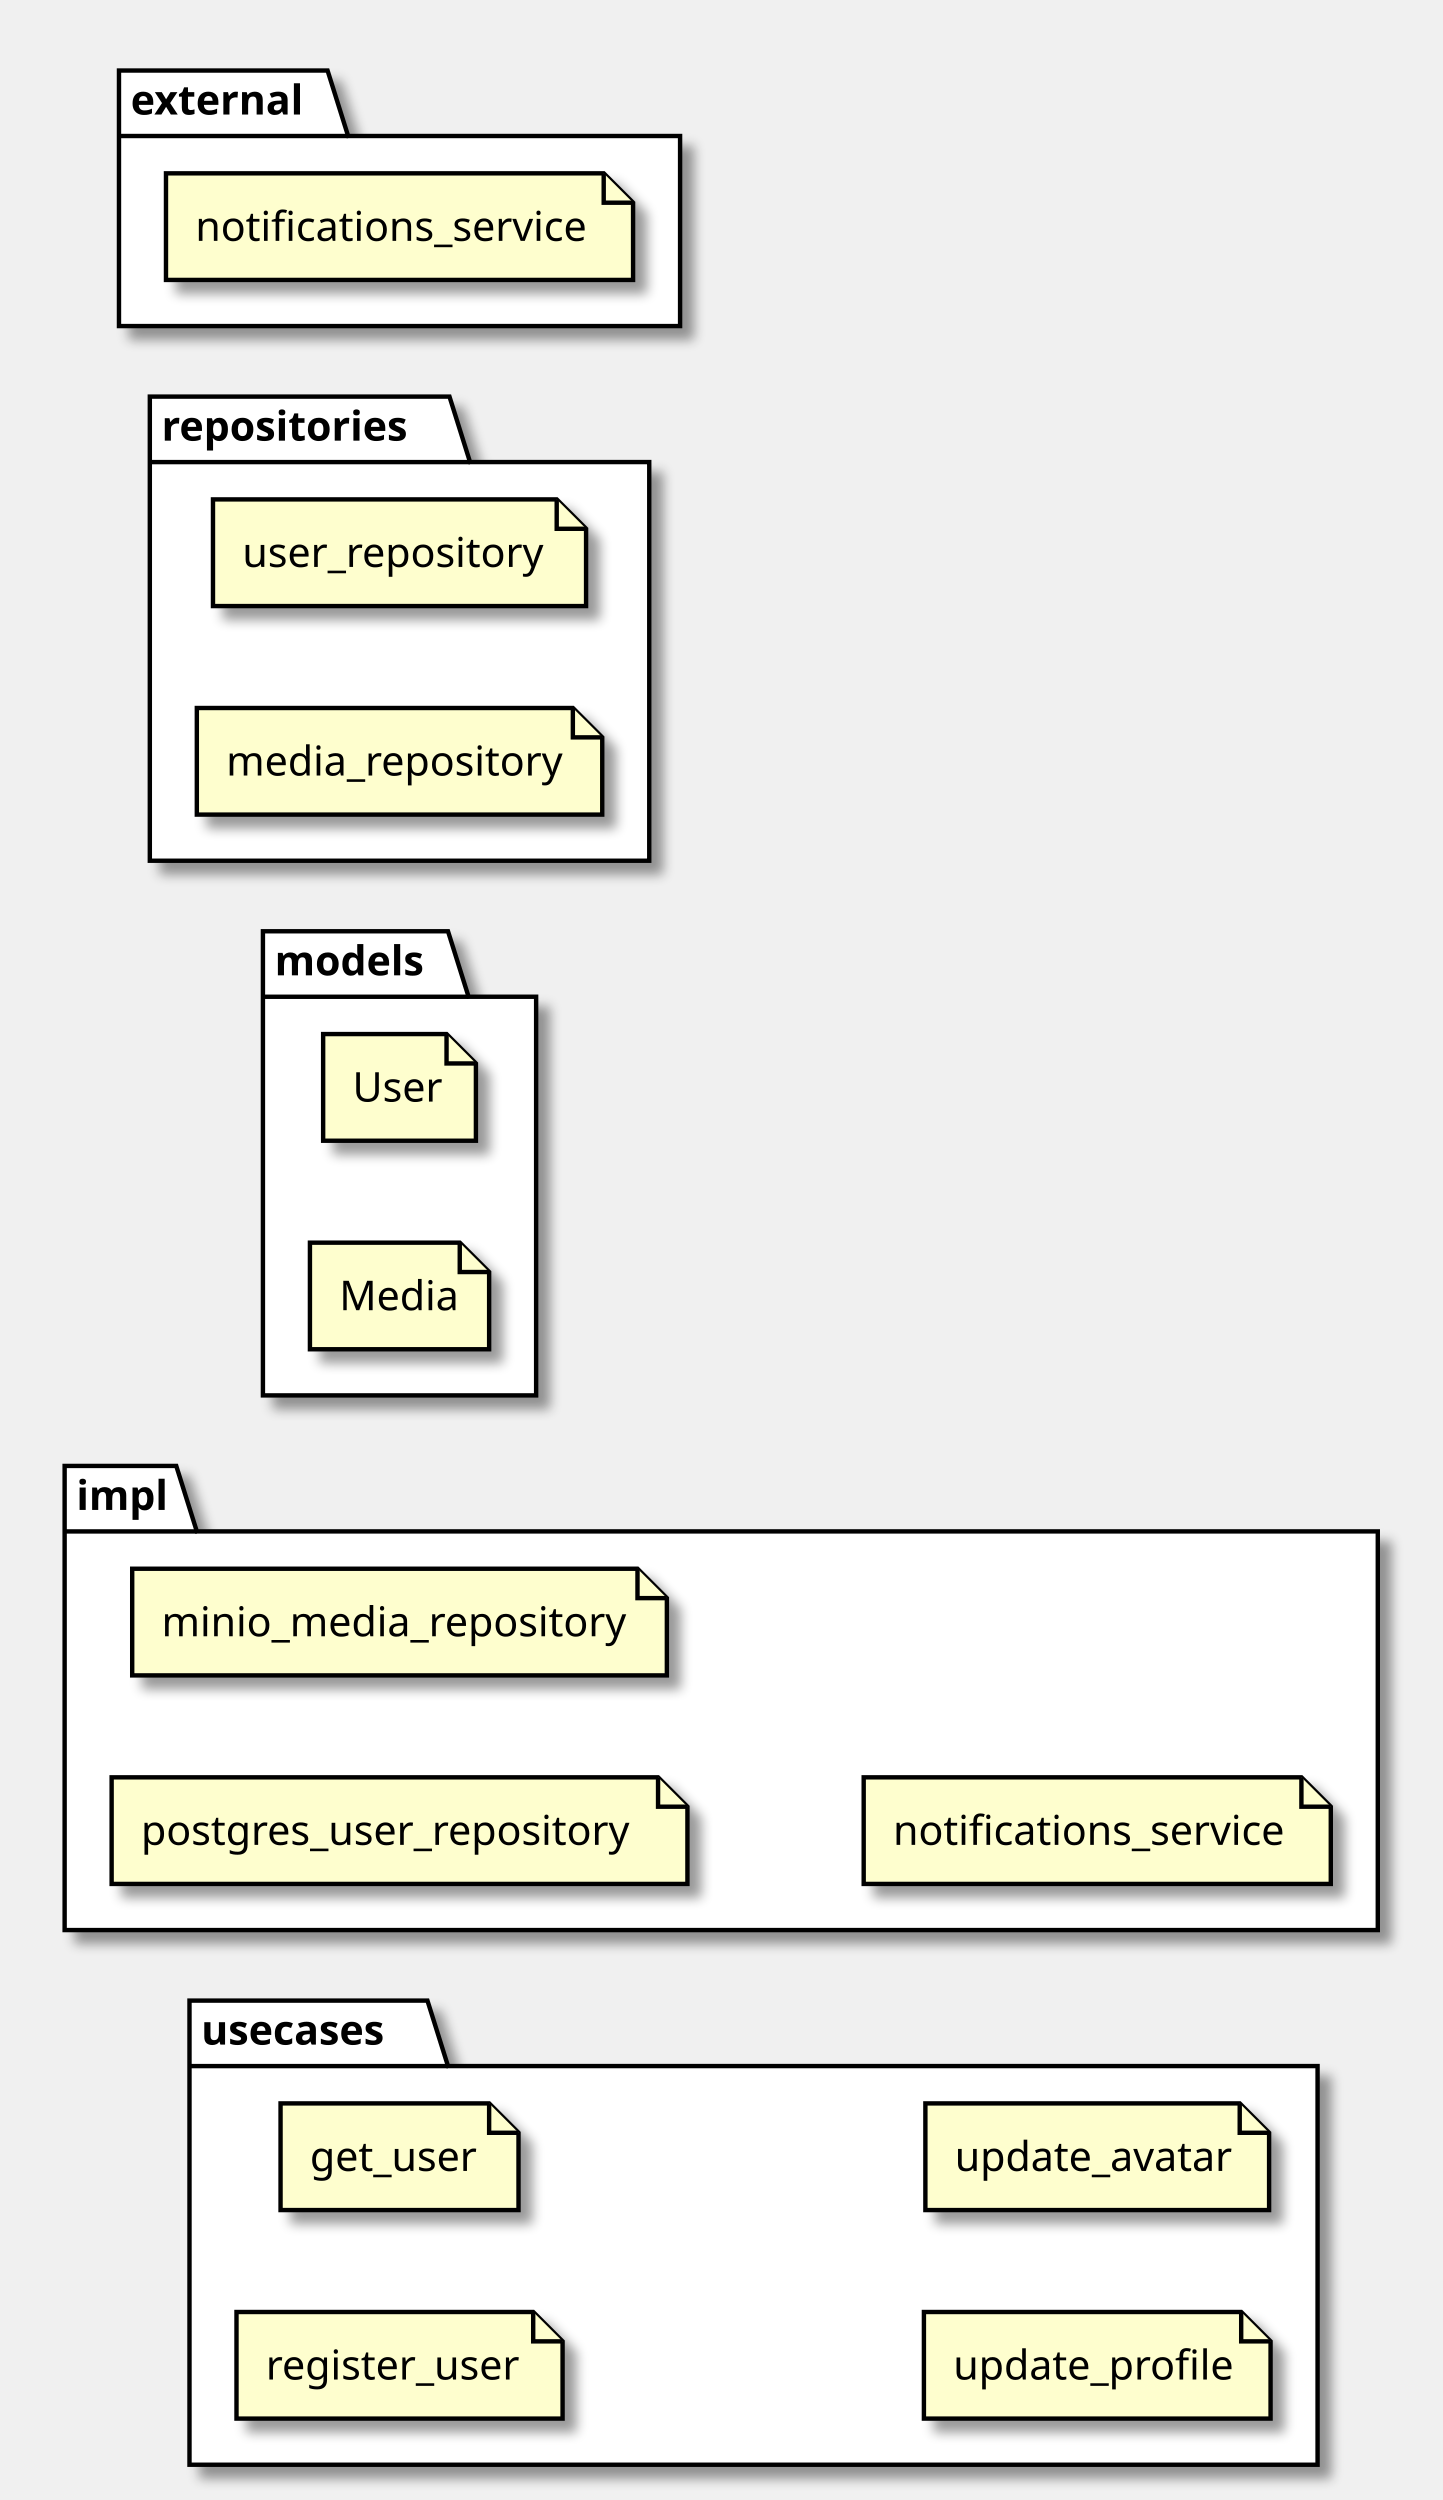
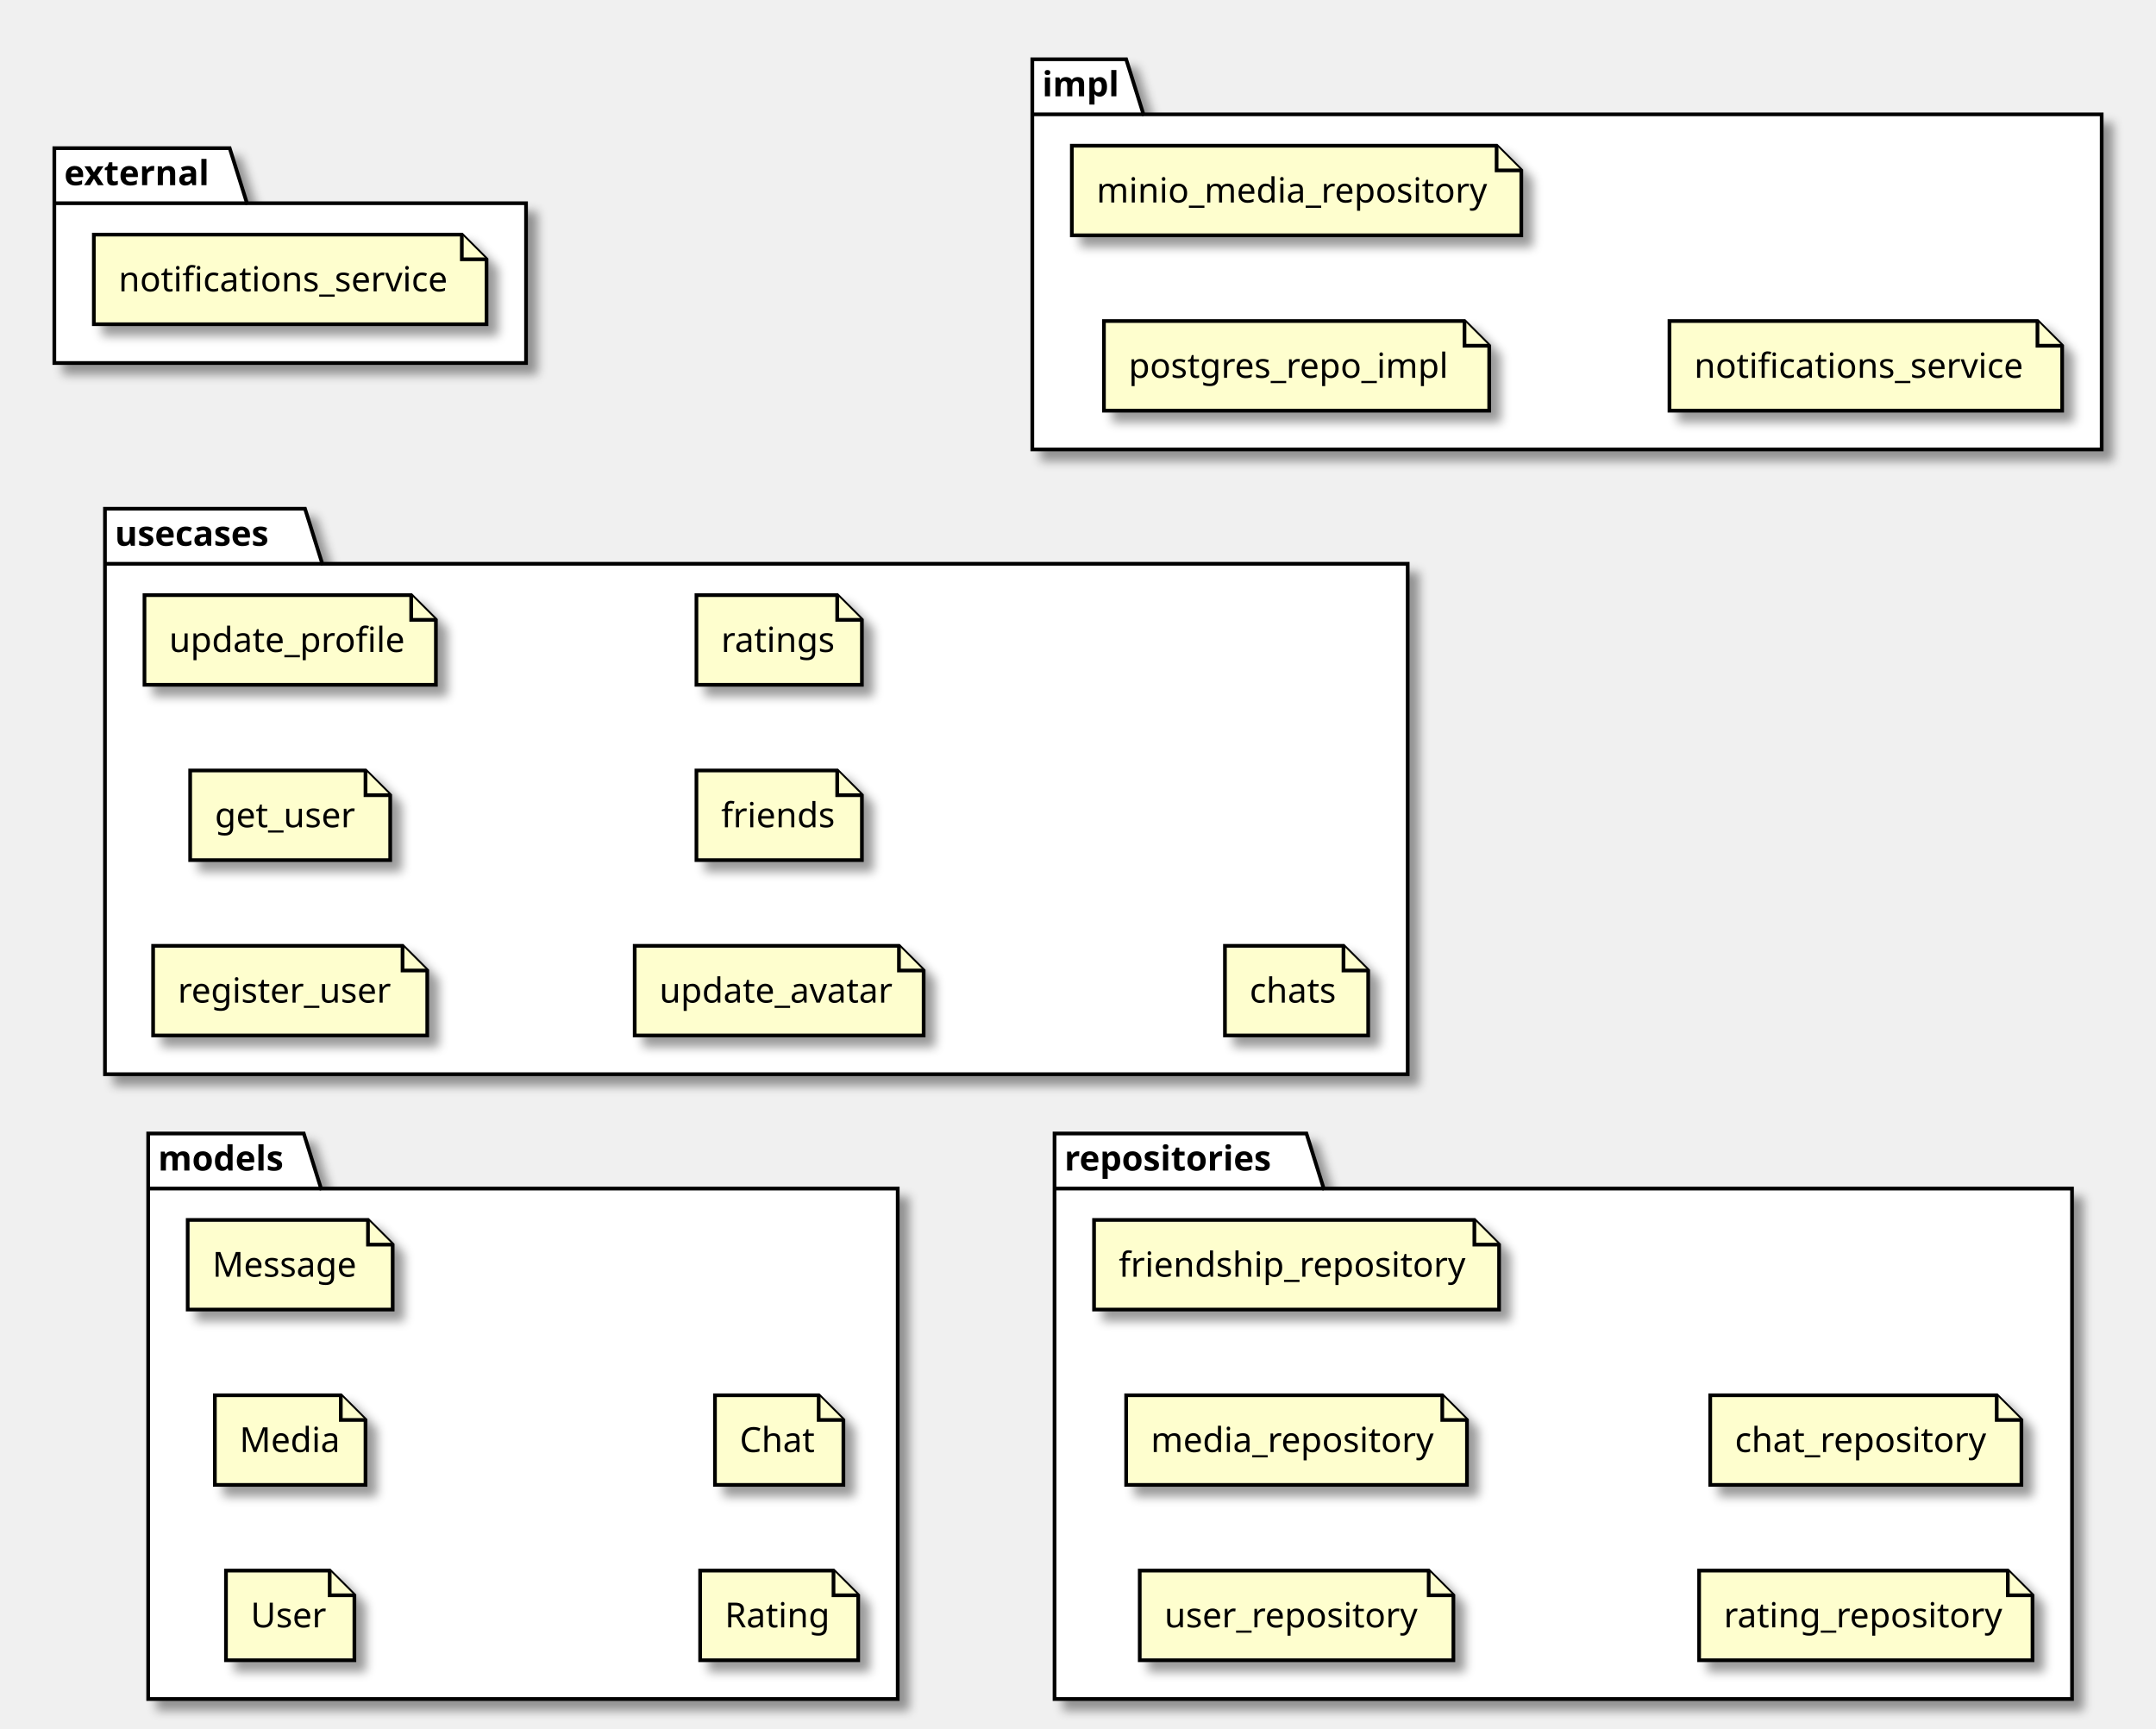
- <svg xmlns="http://www.w3.org/2000/svg" contentScriptType="application/ecmascript" contentStyleType="text/css" height="851px" preserveAspectRatio="none" style="width:491px;height:851px;" version="1.1" viewBox="0 0 491 851" width="491px" zoomAndPan="magnify">
+ <svg xmlns="http://www.w3.org/2000/svg" contentScriptType="application/ecmascript" contentStyleType="text/css" height="700px" preserveAspectRatio="none" style="width:873px;height:700px;" version="1.1" viewBox="0 0 873 700" width="873px" zoomAndPan="magnify">
  <defs>
-     <filter height="300%" id="fkbafhodqccvj" width="300%" x="-1" y="-1">
+     <filter height="300%" id="f7s32ct8dcf9n" width="300%" x="-1" y="-1">
      <feGaussianBlur result="blurOut" stdDeviation="2.0" />
      <feColorMatrix in="blurOut" result="blurOut2" type="matrix" values="0 0 0 0 0 0 0 0 0 0 0 0 0 0 0 0 0 0 .4 0" />
      <feOffset dx="4.0" dy="4.0" in="blurOut2" result="blurOut3" />
      <feBlend in="SourceGraphic" in2="blurOut3" mode="normal" />
    </filter>
  </defs>
  <g>
-     <polygon fill="#FFFFFF" filter="url(#fkbafhodqccvj)" points="89.5,317,152.5,317,159.5,339.297,182.5,339.297,182.5,475,89.5,475,89.5,317" style="stroke: #000000; stroke-width: 1.5;" />
-     <line style="stroke: #000000; stroke-width: 1.5;" x1="89.5" x2="159.5" y1="339.297" y2="339.297" />
-     <text fill="#000000" font-family="sans-serif" font-size="14" font-weight="bold" lengthAdjust="spacingAndGlyphs" textLength="57" x="93.5" y="331.995">models</text>
-     <polygon fill="#FFFFFF" filter="url(#fkbafhodqccvj)" points="64.5,681,145.5,681,152.5,703.297,448.5,703.297,448.5,839,64.5,839,64.5,681" style="stroke: #000000; stroke-width: 1.5;" />
-     <line style="stroke: #000000; stroke-width: 1.5;" x1="64.5" x2="152.5" y1="703.297" y2="703.297" />
-     <text fill="#000000" font-family="sans-serif" font-size="14" font-weight="bold" lengthAdjust="spacingAndGlyphs" textLength="75" x="68.5" y="695.995">usecases</text>
-     <polygon fill="#FFFFFF" filter="url(#fkbafhodqccvj)" points="51,135,153,135,160,157.297,221,157.297,221,293,51,293,51,135" style="stroke: #000000; stroke-width: 1.5;" />
-     <line style="stroke: #000000; stroke-width: 1.5;" x1="51" x2="160" y1="157.297" y2="157.297" />
-     <text fill="#000000" font-family="sans-serif" font-size="14" font-weight="bold" lengthAdjust="spacingAndGlyphs" textLength="96" x="55" y="149.995">repositories</text>
-     <polygon fill="#FFFFFF" filter="url(#fkbafhodqccvj)" points="40.5,24,111.5,24,118.5,46.297,231.5,46.297,231.5,111,40.5,111,40.5,24" style="stroke: #000000; stroke-width: 1.5;" />
-     <line style="stroke: #000000; stroke-width: 1.5;" x1="40.5" x2="118.5" y1="46.297" y2="46.297" />
-     <text fill="#000000" font-family="sans-serif" font-size="14" font-weight="bold" lengthAdjust="spacingAndGlyphs" textLength="65" x="44.5" y="38.995">external</text>
-     <polygon fill="#FFFFFF" filter="url(#fkbafhodqccvj)" points="22,499,60,499,67,521.297,469,521.297,469,657,22,657,22,499" style="stroke: #000000; stroke-width: 1.5;" />
-     <line style="stroke: #000000; stroke-width: 1.5;" x1="22" x2="67" y1="521.297" y2="521.297" />
-     <text fill="#000000" font-family="sans-serif" font-size="14" font-weight="bold" lengthAdjust="spacingAndGlyphs" textLength="32" x="26" y="513.995">impl</text>
-     <polygon fill="#FEFECE" filter="url(#fkbafhodqccvj)" points="110,352,110,388.297,162,388.297,162,362,152,352,110,352" style="stroke: #000000; stroke-width: 1.5;" />
-     <path d="M152,352 L152,362 L162,362 " fill="#FEFECE" style="stroke: #000000; stroke-width: 1.5;" />
-     <text fill="#000000" font-family="sans-serif" font-size="14" lengthAdjust="spacingAndGlyphs" textLength="32" x="120" y="374.995">User</text>
-     <polygon fill="#FEFECE" filter="url(#fkbafhodqccvj)" points="105.5,423,105.5,459.297,166.5,459.297,166.5,433,156.5,423,105.5,423" style="stroke: #000000; stroke-width: 1.5;" />
-     <path d="M156.5,423 L156.5,433 L166.5,433 " fill="#FEFECE" style="stroke: #000000; stroke-width: 1.5;" />
-     <text fill="#000000" font-family="sans-serif" font-size="14" lengthAdjust="spacingAndGlyphs" textLength="41" x="115.5" y="445.995">Media</text>
-     <polygon fill="#FEFECE" filter="url(#fkbafhodqccvj)" points="80.5,787,80.5,823.297,191.5,823.297,191.5,797,181.5,787,80.5,787" style="stroke: #000000; stroke-width: 1.5;" />
-     <path d="M181.5,787 L181.5,797 L191.5,797 " fill="#FEFECE" style="stroke: #000000; stroke-width: 1.5;" />
-     <text fill="#000000" font-family="sans-serif" font-size="14" lengthAdjust="spacingAndGlyphs" textLength="91" x="90.5" y="809.995">register_user</text>
-     <polygon fill="#FEFECE" filter="url(#fkbafhodqccvj)" points="95.5,716,95.5,752.297,176.5,752.297,176.5,726,166.5,716,95.5,716" style="stroke: #000000; stroke-width: 1.5;" />
-     <path d="M166.5,716 L166.5,726 L176.5,726 " fill="#FEFECE" style="stroke: #000000; stroke-width: 1.5;" />
-     <text fill="#000000" font-family="sans-serif" font-size="14" lengthAdjust="spacingAndGlyphs" textLength="61" x="105.5" y="738.995">get_user</text>
-     <polygon fill="#FEFECE" filter="url(#fkbafhodqccvj)" points="314.5,787,314.5,823.297,432.5,823.297,432.5,797,422.5,787,314.5,787" style="stroke: #000000; stroke-width: 1.5;" />
-     <path d="M422.5,787 L422.5,797 L432.5,797 " fill="#FEFECE" style="stroke: #000000; stroke-width: 1.5;" />
-     <text fill="#000000" font-family="sans-serif" font-size="14" lengthAdjust="spacingAndGlyphs" textLength="98" x="324.5" y="809.995">update_profile</text>
-     <polygon fill="#FEFECE" filter="url(#fkbafhodqccvj)" points="315,716,315,752.297,432,752.297,432,726,422,716,315,716" style="stroke: #000000; stroke-width: 1.5;" />
-     <path d="M422,716 L422,726 L432,726 " fill="#FEFECE" style="stroke: #000000; stroke-width: 1.5;" />
-     <text fill="#000000" font-family="sans-serif" font-size="14" lengthAdjust="spacingAndGlyphs" textLength="97" x="325" y="738.995">update_avatar</text>
-     <polygon fill="#FEFECE" filter="url(#fkbafhodqccvj)" points="72.5,170,72.5,206.297,199.5,206.297,199.5,180,189.5,170,72.5,170" style="stroke: #000000; stroke-width: 1.5;" />
-     <path d="M189.5,170 L189.5,180 L199.5,180 " fill="#FEFECE" style="stroke: #000000; stroke-width: 1.5;" />
-     <text fill="#000000" font-family="sans-serif" font-size="14" lengthAdjust="spacingAndGlyphs" textLength="107" x="82.5" y="192.995">user_repository</text>
-     <polygon fill="#FEFECE" filter="url(#fkbafhodqccvj)" points="67,241,67,277.297,205,277.297,205,251,195,241,67,241" style="stroke: #000000; stroke-width: 1.5;" />
-     <path d="M195,241 L195,251 L205,251 " fill="#FEFECE" style="stroke: #000000; stroke-width: 1.5;" />
-     <text fill="#000000" font-family="sans-serif" font-size="14" lengthAdjust="spacingAndGlyphs" textLength="118" x="77" y="263.995">media_repository</text>
-     <polygon fill="#FEFECE" filter="url(#fkbafhodqccvj)" points="56.5,59,56.5,95.297,215.5,95.297,215.5,69,205.5,59,56.5,59" style="stroke: #000000; stroke-width: 1.5;" />
-     <path d="M205.5,59 L205.5,69 L215.5,69 " fill="#FEFECE" style="stroke: #000000; stroke-width: 1.5;" />
-     <text fill="#000000" font-family="sans-serif" font-size="14" lengthAdjust="spacingAndGlyphs" textLength="139" x="66.5" y="81.995">notifications_service</text>
-     <polygon fill="#FEFECE" filter="url(#fkbafhodqccvj)" points="38,605,38,641.297,234,641.297,234,615,224,605,38,605" style="stroke: #000000; stroke-width: 1.5;" />
-     <path d="M224,605 L224,615 L234,615 " fill="#FEFECE" style="stroke: #000000; stroke-width: 1.5;" />
-     <text fill="#000000" font-family="sans-serif" font-size="14" lengthAdjust="spacingAndGlyphs" textLength="176" x="48" y="627.995">postgres_user_repository</text>
-     <polygon fill="#FEFECE" filter="url(#fkbafhodqccvj)" points="45,534,45,570.297,227,570.297,227,544,217,534,45,534" style="stroke: #000000; stroke-width: 1.5;" />
-     <path d="M217,534 L217,544 L227,544 " fill="#FEFECE" style="stroke: #000000; stroke-width: 1.5;" />
-     <text fill="#000000" font-family="sans-serif" font-size="14" lengthAdjust="spacingAndGlyphs" textLength="162" x="55" y="556.995">minio_media_repository</text>
-     <polygon fill="#FEFECE" filter="url(#fkbafhodqccvj)" points="294,605,294,641.297,453,641.297,453,615,443,605,294,605" style="stroke: #000000; stroke-width: 1.5;" />
-     <path d="M443,605 L443,615 L453,615 " fill="#FEFECE" style="stroke: #000000; stroke-width: 1.5;" />
-     <text fill="#000000" font-family="sans-serif" font-size="14" lengthAdjust="spacingAndGlyphs" textLength="139" x="304" y="627.995">notifications_service</text>
+     <polygon fill="#FFFFFF" filter="url(#f7s32ct8dcf9n)" points="60,459,123,459,130,481.297,363.5,481.297,363.5,688,60,688,60,459" style="stroke: #000000; stroke-width: 1.5;" />
+     <line style="stroke: #000000; stroke-width: 1.5;" x1="60" x2="130" y1="481.297" y2="481.297" />
+     <text fill="#000000" font-family="sans-serif" font-size="14" font-weight="bold" lengthAdjust="spacingAndGlyphs" textLength="57" x="64" y="473.995">models</text>
+     <polygon fill="#FFFFFF" filter="url(#f7s32ct8dcf9n)" points="42.5,206,123.5,206,130.5,228.297,570,228.297,570,435,42.5,435,42.5,206" style="stroke: #000000; stroke-width: 1.5;" />
+     <line style="stroke: #000000; stroke-width: 1.5;" x1="42.5" x2="130.5" y1="228.297" y2="228.297" />
+     <text fill="#000000" font-family="sans-serif" font-size="14" font-weight="bold" lengthAdjust="spacingAndGlyphs" textLength="75" x="46.5" y="220.995">usecases</text>
+     <polygon fill="#FFFFFF" filter="url(#f7s32ct8dcf9n)" points="427,459,529,459,536,481.297,839,481.297,839,688,427,688,427,459" style="stroke: #000000; stroke-width: 1.5;" />
+     <line style="stroke: #000000; stroke-width: 1.5;" x1="427" x2="536" y1="481.297" y2="481.297" />
+     <text fill="#000000" font-family="sans-serif" font-size="14" font-weight="bold" lengthAdjust="spacingAndGlyphs" textLength="96" x="431" y="473.995">repositories</text>
+     <polygon fill="#FFFFFF" filter="url(#f7s32ct8dcf9n)" points="22,60,93,60,100,82.297,213,82.297,213,147,22,147,22,60" style="stroke: #000000; stroke-width: 1.5;" />
+     <line style="stroke: #000000; stroke-width: 1.5;" x1="22" x2="100" y1="82.297" y2="82.297" />
+     <text fill="#000000" font-family="sans-serif" font-size="14" font-weight="bold" lengthAdjust="spacingAndGlyphs" textLength="65" x="26" y="74.995">external</text>
+     <polygon fill="#FFFFFF" filter="url(#f7s32ct8dcf9n)" points="418,24,456,24,463,46.297,851,46.297,851,182,418,182,418,24" style="stroke: #000000; stroke-width: 1.5;" />
+     <line style="stroke: #000000; stroke-width: 1.5;" x1="418" x2="463" y1="46.297" y2="46.297" />
+     <text fill="#000000" font-family="sans-serif" font-size="14" font-weight="bold" lengthAdjust="spacingAndGlyphs" textLength="32" x="422" y="38.995">impl</text>
+     <polygon fill="#FEFECE" filter="url(#f7s32ct8dcf9n)" points="91.5,636,91.5,672.297,143.5,672.297,143.5,646,133.5,636,91.5,636" style="stroke: #000000; stroke-width: 1.5;" />
+     <path d="M133.5,636 L133.5,646 L143.5,646 " fill="#FEFECE" style="stroke: #000000; stroke-width: 1.5;" />
+     <text fill="#000000" font-family="sans-serif" font-size="14" lengthAdjust="spacingAndGlyphs" textLength="32" x="101.5" y="658.995">User</text>
+     <polygon fill="#FEFECE" filter="url(#f7s32ct8dcf9n)" points="87,565,87,601.297,148,601.297,148,575,138,565,87,565" style="stroke: #000000; stroke-width: 1.5;" />
+     <path d="M138,565 L138,575 L148,575 " fill="#FEFECE" style="stroke: #000000; stroke-width: 1.5;" />
+     <text fill="#000000" font-family="sans-serif" font-size="14" lengthAdjust="spacingAndGlyphs" textLength="41" x="97" y="587.995">Media</text>
+     <polygon fill="#FEFECE" filter="url(#f7s32ct8dcf9n)" points="76,494,76,530.297,159,530.297,159,504,149,494,76,494" style="stroke: #000000; stroke-width: 1.5;" />
+     <path d="M149,494 L149,504 L159,504 " fill="#FEFECE" style="stroke: #000000; stroke-width: 1.5;" />
+     <text fill="#000000" font-family="sans-serif" font-size="14" lengthAdjust="spacingAndGlyphs" textLength="63" x="86" y="516.995">Message</text>
+     <polygon fill="#FEFECE" filter="url(#f7s32ct8dcf9n)" points="283.5,636,283.5,672.297,347.5,672.297,347.5,646,337.5,636,283.5,636" style="stroke: #000000; stroke-width: 1.5;" />
+     <path d="M337.5,636 L337.5,646 L347.5,646 " fill="#FEFECE" style="stroke: #000000; stroke-width: 1.5;" />
+     <text fill="#000000" font-family="sans-serif" font-size="14" lengthAdjust="spacingAndGlyphs" textLength="44" x="293.5" y="658.995">Rating</text>
+     <polygon fill="#FEFECE" filter="url(#f7s32ct8dcf9n)" points="289.5,565,289.5,601.297,341.5,601.297,341.5,575,331.5,565,289.5,565" style="stroke: #000000; stroke-width: 1.5;" />
+     <path d="M331.5,565 L331.5,575 L341.5,575 " fill="#FEFECE" style="stroke: #000000; stroke-width: 1.5;" />
+     <text fill="#000000" font-family="sans-serif" font-size="14" lengthAdjust="spacingAndGlyphs" textLength="32" x="299.5" y="587.995">Chat</text>
+     <polygon fill="#FEFECE" filter="url(#f7s32ct8dcf9n)" points="62,383,62,419.297,173,419.297,173,393,163,383,62,383" style="stroke: #000000; stroke-width: 1.5;" />
+     <path d="M163,383 L163,393 L173,393 " fill="#FEFECE" style="stroke: #000000; stroke-width: 1.5;" />
+     <text fill="#000000" font-family="sans-serif" font-size="14" lengthAdjust="spacingAndGlyphs" textLength="91" x="72" y="405.995">register_user</text>
+     <polygon fill="#FEFECE" filter="url(#f7s32ct8dcf9n)" points="77,312,77,348.297,158,348.297,158,322,148,312,77,312" style="stroke: #000000; stroke-width: 1.5;" />
+     <path d="M148,312 L148,322 L158,322 " fill="#FEFECE" style="stroke: #000000; stroke-width: 1.5;" />
+     <text fill="#000000" font-family="sans-serif" font-size="14" lengthAdjust="spacingAndGlyphs" textLength="61" x="87" y="334.995">get_user</text>
+     <polygon fill="#FEFECE" filter="url(#f7s32ct8dcf9n)" points="58.5,241,58.5,277.297,176.5,277.297,176.5,251,166.5,241,58.5,241" style="stroke: #000000; stroke-width: 1.5;" />
+     <path d="M166.5,241 L166.5,251 L176.5,251 " fill="#FEFECE" style="stroke: #000000; stroke-width: 1.5;" />
+     <text fill="#000000" font-family="sans-serif" font-size="14" lengthAdjust="spacingAndGlyphs" textLength="98" x="68.5" y="263.995">update_profile</text>
+     <polygon fill="#FEFECE" filter="url(#f7s32ct8dcf9n)" points="257,383,257,419.297,374,419.297,374,393,364,383,257,383" style="stroke: #000000; stroke-width: 1.5;" />
+     <path d="M364,383 L364,393 L374,393 " fill="#FEFECE" style="stroke: #000000; stroke-width: 1.5;" />
+     <text fill="#000000" font-family="sans-serif" font-size="14" lengthAdjust="spacingAndGlyphs" textLength="97" x="267" y="405.995">update_avatar</text>
+     <polygon fill="#FEFECE" filter="url(#f7s32ct8dcf9n)" points="282,312,282,348.297,349,348.297,349,322,339,312,282,312" style="stroke: #000000; stroke-width: 1.5;" />
+     <path d="M339,312 L339,322 L349,322 " fill="#FEFECE" style="stroke: #000000; stroke-width: 1.5;" />
+     <text fill="#000000" font-family="sans-serif" font-size="14" lengthAdjust="spacingAndGlyphs" textLength="47" x="292" y="334.995">friends</text>
+     <polygon fill="#FEFECE" filter="url(#f7s32ct8dcf9n)" points="282,241,282,277.297,349,277.297,349,251,339,241,282,241" style="stroke: #000000; stroke-width: 1.5;" />
+     <path d="M339,241 L339,251 L349,251 " fill="#FEFECE" style="stroke: #000000; stroke-width: 1.5;" />
+     <text fill="#000000" font-family="sans-serif" font-size="14" lengthAdjust="spacingAndGlyphs" textLength="47" x="292" y="263.995">ratings</text>
+     <polygon fill="#FEFECE" filter="url(#f7s32ct8dcf9n)" points="496,383,496,419.297,554,419.297,554,393,544,383,496,383" style="stroke: #000000; stroke-width: 1.5;" />
+     <path d="M544,383 L544,393 L554,393 " fill="#FEFECE" style="stroke: #000000; stroke-width: 1.5;" />
+     <text fill="#000000" font-family="sans-serif" font-size="14" lengthAdjust="spacingAndGlyphs" textLength="38" x="506" y="405.995">chats</text>
+     <polygon fill="#FEFECE" filter="url(#f7s32ct8dcf9n)" points="461.5,636,461.5,672.297,588.5,672.297,588.5,646,578.5,636,461.5,636" style="stroke: #000000; stroke-width: 1.5;" />
+     <path d="M578.5,636 L578.5,646 L588.5,646 " fill="#FEFECE" style="stroke: #000000; stroke-width: 1.5;" />
+     <text fill="#000000" font-family="sans-serif" font-size="14" lengthAdjust="spacingAndGlyphs" textLength="107" x="471.5" y="658.995">user_repository</text>
+     <polygon fill="#FEFECE" filter="url(#f7s32ct8dcf9n)" points="456,565,456,601.297,594,601.297,594,575,584,565,456,565" style="stroke: #000000; stroke-width: 1.5;" />
+     <path d="M584,565 L584,575 L594,575 " fill="#FEFECE" style="stroke: #000000; stroke-width: 1.5;" />
+     <text fill="#000000" font-family="sans-serif" font-size="14" lengthAdjust="spacingAndGlyphs" textLength="118" x="466" y="587.995">media_repository</text>
+     <polygon fill="#FEFECE" filter="url(#f7s32ct8dcf9n)" points="443,494,443,530.297,607,530.297,607,504,597,494,443,494" style="stroke: #000000; stroke-width: 1.5;" />
+     <path d="M597,494 L597,504 L607,504 " fill="#FEFECE" style="stroke: #000000; stroke-width: 1.5;" />
+     <text fill="#000000" font-family="sans-serif" font-size="14" lengthAdjust="spacingAndGlyphs" textLength="144" x="453" y="516.995">friendship_repository</text>
+     <polygon fill="#FEFECE" filter="url(#f7s32ct8dcf9n)" points="688,636,688,672.297,823,672.297,823,646,813,636,688,636" style="stroke: #000000; stroke-width: 1.5;" />
+     <path d="M813,636 L813,646 L823,646 " fill="#FEFECE" style="stroke: #000000; stroke-width: 1.5;" />
+     <text fill="#000000" font-family="sans-serif" font-size="14" lengthAdjust="spacingAndGlyphs" textLength="115" x="698" y="658.995">rating_repository</text>
+     <polygon fill="#FEFECE" filter="url(#f7s32ct8dcf9n)" points="692.5,565,692.5,601.297,818.5,601.297,818.5,575,808.5,565,692.5,565" style="stroke: #000000; stroke-width: 1.5;" />
+     <path d="M808.5,565 L808.5,575 L818.5,575 " fill="#FEFECE" style="stroke: #000000; stroke-width: 1.5;" />
+     <text fill="#000000" font-family="sans-serif" font-size="14" lengthAdjust="spacingAndGlyphs" textLength="106" x="702.5" y="587.995">chat_repository</text>
+     <polygon fill="#FEFECE" filter="url(#f7s32ct8dcf9n)" points="38,95,38,131.297,197,131.297,197,105,187,95,38,95" style="stroke: #000000; stroke-width: 1.5;" />
+     <path d="M187,95 L187,105 L197,105 " fill="#FEFECE" style="stroke: #000000; stroke-width: 1.5;" />
+     <text fill="#000000" font-family="sans-serif" font-size="14" lengthAdjust="spacingAndGlyphs" textLength="139" x="48" y="117.995">notifications_service</text>
+     <polygon fill="#FEFECE" filter="url(#f7s32ct8dcf9n)" points="447,130,447,166.297,603,166.297,603,140,593,130,447,130" style="stroke: #000000; stroke-width: 1.5;" />
+     <path d="M593,130 L593,140 L603,140 " fill="#FEFECE" style="stroke: #000000; stroke-width: 1.5;" />
+     <text fill="#000000" font-family="sans-serif" font-size="14" lengthAdjust="spacingAndGlyphs" textLength="136" x="457" y="152.995">postgres_repo_impl</text>
+     <polygon fill="#FEFECE" filter="url(#f7s32ct8dcf9n)" points="434,59,434,95.297,616,95.297,616,69,606,59,434,59" style="stroke: #000000; stroke-width: 1.5;" />
+     <path d="M606,59 L606,69 L616,69 " fill="#FEFECE" style="stroke: #000000; stroke-width: 1.5;" />
+     <text fill="#000000" font-family="sans-serif" font-size="14" lengthAdjust="spacingAndGlyphs" textLength="162" x="444" y="81.995">minio_media_repository</text>
+     <polygon fill="#FEFECE" filter="url(#f7s32ct8dcf9n)" points="676,130,676,166.297,835,166.297,835,140,825,130,676,130" style="stroke: #000000; stroke-width: 1.5;" />
+     <path d="M825,130 L825,140 L835,140 " fill="#FEFECE" style="stroke: #000000; stroke-width: 1.5;" />
+     <text fill="#000000" font-family="sans-serif" font-size="14" lengthAdjust="spacingAndGlyphs" textLength="139" x="686" y="152.995">notifications_service</text>
  </g>
</svg>
